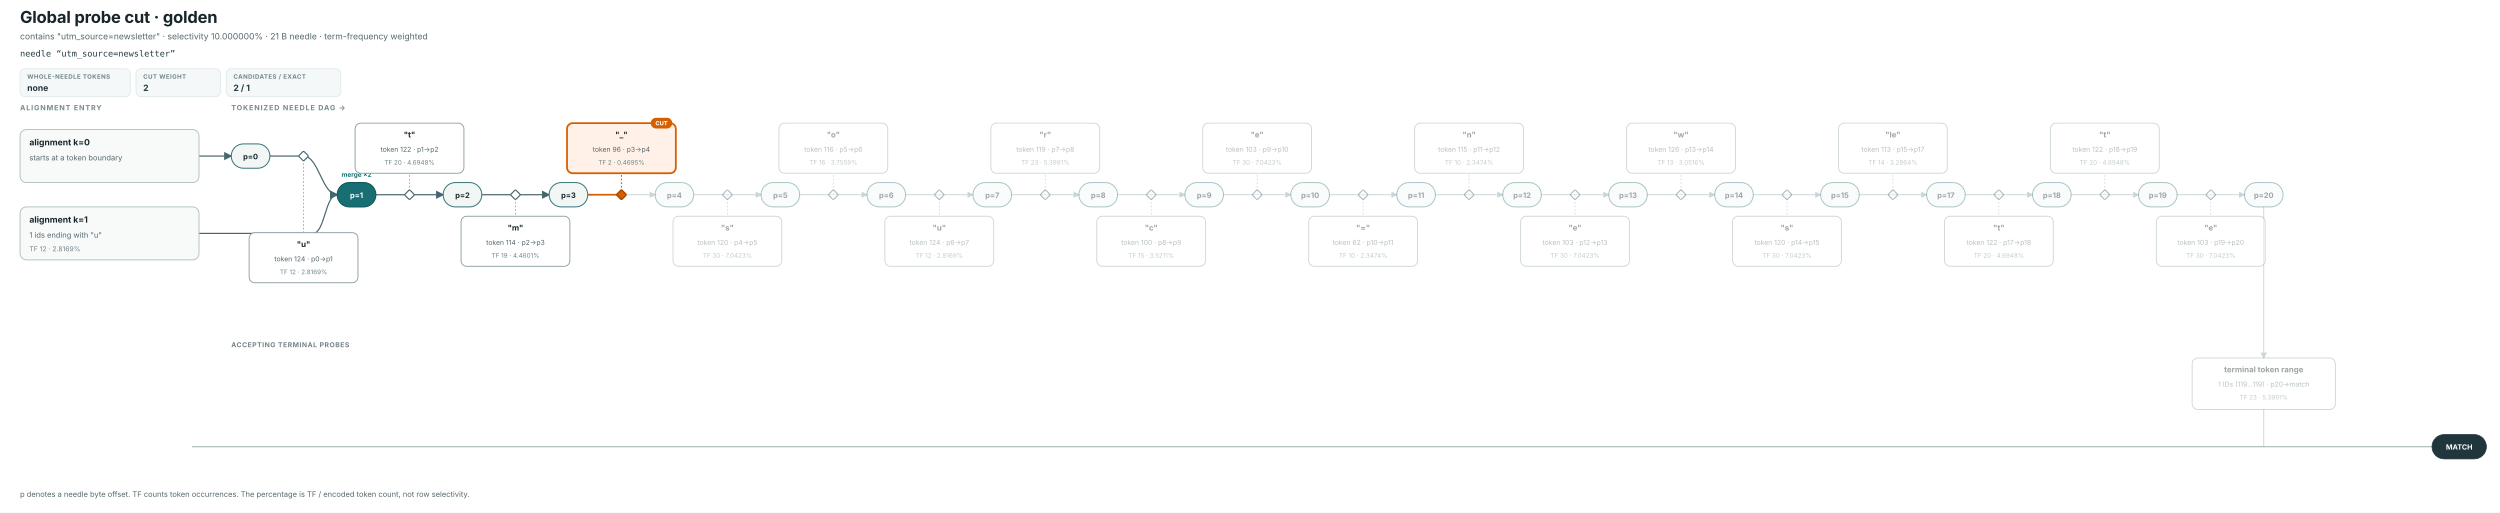
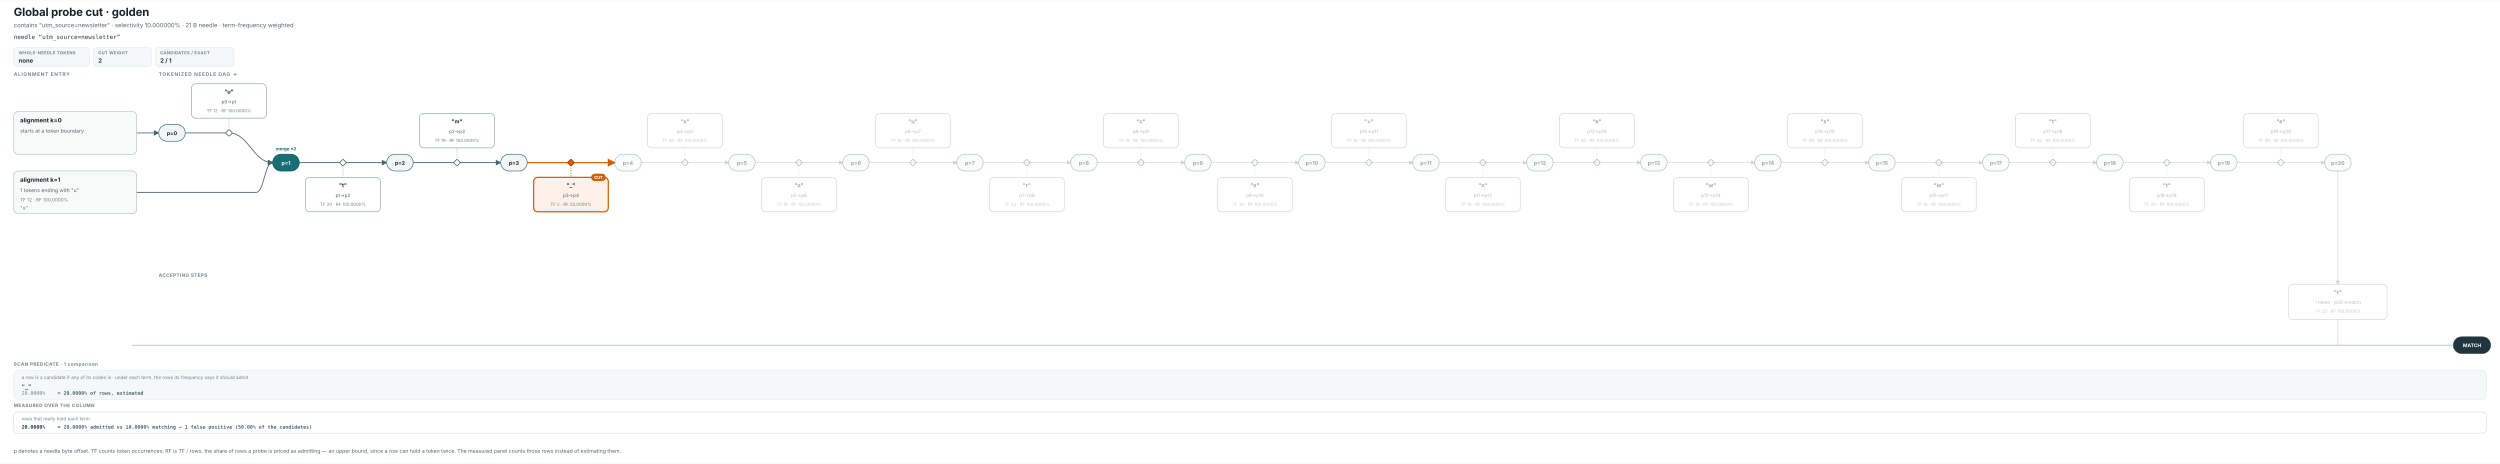
- <svg xmlns="http://www.w3.org/2000/svg" width="1746" height="358" viewBox="0 0 3492 716" role="img" aria-labelledby="figure-title figure-desc">
+ <svg xmlns="http://www.w3.org/2000/svg" width="2544" height="472" viewBox="0 0 5088 943" role="img" aria-labelledby="figure-title figure-desc">
  <defs>
    <marker id="arrow-active" markerWidth="7" markerHeight="7" refX="6" refY="3.5" orient="auto">
      <path d="M0,0 L0,7 L7,3.5 z" fill="#45666d" />
    </marker>
    <marker id="arrow-cut" markerWidth="7" markerHeight="7" refX="6" refY="3.5" orient="auto">
      <path d="M0,0 L0,7 L7,3.5 z" fill="#d55e00" />
    </marker>
    <marker id="arrow-muted" markerWidth="7" markerHeight="7" refX="6" refY="3.5" orient="auto">
      <path d="M0,0 L0,7 L7,3.5 z" fill="#cbd5d7" />
    </marker>
  </defs>
  <style>
  .background { fill:#ffffff; }
  text { font-family:Inter,-apple-system,BlinkMacSystemFont,"Segoe UI",sans-serif; fill:#17252a; }
  .heading { font-size:23px; font-weight:700; letter-spacing:-0.2px; }
  .meta { font-size:12px; fill:#52666d; }
  .needle { font-family:"SFMono-Regular",Consolas,monospace; font-size:12px; fill:#243b42; }
  .section-label { font-size:10px; font-weight:700; letter-spacing:1.2px; fill:#75888e; }
  .summary-chip rect { fill:#f5f8f8; stroke:#dce5e6; stroke-width:1; }
  .chip-label { font-size:8.5px; font-weight:700; letter-spacing:0.55px; fill:#718388; }
  .chip-value { font-size:12px; font-weight:650; fill:#20363c; }
  .alignment rect { fill:#f8faf9; stroke:#aabbbc; stroke-width:1.2; }
  .alignment.selected rect:first-child { fill:#fff1e8; stroke:#d55e00; stroke-width:2.5; }
  .alignment.pruned rect:first-child { fill:#f4f6f6; stroke:#8d989c; stroke-width:2.2; stroke-dasharray:5 3.5; }
  .alignment-title { font-size:12px; font-weight:700; text-anchor:start; }
  .alignment-detail { font-size:10.5px; fill:#52666d; text-anchor:start; }
  .alignment-freq { font-size:9.5px; fill:#718388; text-anchor:start; font-variant-numeric:tabular-nums; }
+   .alignment-tokens { font-family:"SFMono-Regular",Consolas,monospace; font-size:9px; fill:#52666d; text-anchor:start; }
  .edge { fill:none; stroke-linecap:round; stroke-linejoin:round; }
  .edge.active { stroke:#45666d; stroke-width:1.65; }
  .edge.cut { stroke:#d55e00; stroke-width:2.35; }
  .edge.muted { stroke:#cbd5d7; stroke-width:1.25; }
  .edge.active.arrow { marker-end:url(#arrow-active); }
  .edge.cut.arrow { marker-end:url(#arrow-cut); }
  .edge.muted.arrow { marker-end:url(#arrow-muted); }
  .callout-leader { fill:none; stroke-width:1; stroke-dasharray:2.5 2.5; }
  .callout-leader.active { stroke:#84999e; }
  .callout-leader.cut { stroke:#d55e00; stroke-width:1.5; }
  .callout-leader.muted { stroke:#cbd5d7; }
  .probe-anchor rect { fill:#ffffff; stroke:#45666d; stroke-width:1.6; }
  .probe-anchor.selected rect { fill:#d55e00; stroke:#a94700; stroke-width:2; }
  .probe-anchor.pruned rect { fill:#ffffff; stroke:#8d989c; stroke-width:2; stroke-dasharray:2 1.8; }
  .probe-anchor.downstream { opacity:0.42; }
  .state rect { fill:#f2f7f6; stroke:#36747a; stroke-width:1.4; }
  .state.merge rect { fill:#176f73; stroke:#0d595d; stroke-width:1.6; }
  .state.downstream { opacity:0.42; }
  .state-label { font-size:10.5px; font-weight:700; text-anchor:middle; }
  .state.merge .state-label { fill:#ffffff; }
  .merge-label { font-size:9px; font-weight:700; fill:#176f73; text-anchor:middle; }
  .probe rect:first-of-type { fill:#ffffff; stroke:#84999e; stroke-width:1.2; }
  .probe.selected rect:first-of-type { fill:#fff1e8; stroke:#d55e00; stroke-width:2.5; }
  .probe.pruned rect:first-of-type { fill:#f4f6f6; stroke:#8d989c; stroke-width:2.4; stroke-dasharray:5 3.5; }
  .probe.downstream { opacity:0.42; }
  .probe-title { font-size:11px; font-weight:700; text-anchor:middle; }
  .probe-detail { font-size:9.5px; fill:#52666d; text-anchor:middle; }
  .probe-freq { font-size:8.8px; fill:#718388; text-anchor:middle; font-variant-numeric:tabular-nums; }
-   .contained rect:first-of-type { fill:#f2f7f6; stroke:#176f73; stroke-width:2.2; }
+   .probe.contained rect:first-of-type { fill:#f2f7f6; stroke:#176f73; stroke-width:2.2; }
+   .probe.contained .probe-title { fill:#0b5c58; }
  .cut-badge-bg { fill:#d55e00 !important; stroke:none !important; }
  .cut-badge-bg.pruned { fill:#8d989c !important; }
  .cut-badge-bg.mandatory { fill:#176f73 !important; }
  .cut-badge { font-size:8px; font-weight:800; fill:#ffffff; text-anchor:middle; }
  .terminal-label { font-size:9.5px; font-weight:700; fill:#718388; letter-spacing:0.7px; }
  .accept rect { fill:#20363c; stroke:#20363c; }
  .accept text { font-size:10px; font-weight:750; fill:#ffffff; text-anchor:middle; }
  .accept-rail { stroke:#9eafb2; stroke-width:1.4; }
  .caption { font-size:10.5px; fill:#52666d; }
+   .predicate rect { fill:#f5f8f8; stroke:#dce5e6; stroke-width:1; }
+   .predicate-lead { font-size:9.5px; fill:#718388; }
+   .predicate-term { font-family:"SFMono-Regular",Consolas,monospace; font-size:11px; font-weight:650; fill:#20363c; }
+   .predicate-share { font-family:"SFMono-Regular",Consolas,monospace; font-size:10px; fill:#718388; font-variant-numeric:tabular-nums; }
+   .predicate-total { font-family:"SFMono-Regular",Consolas,monospace; font-size:10px; font-weight:650; fill:#45666d; font-variant-numeric:tabular-nums; }
+   .measured rect { fill:#ffffff; stroke:#c6d5d7; stroke-width:1; }
+   .measured-share { font-family:"SFMono-Regular",Consolas,monospace; font-size:10px; font-weight:650; fill:#20363c; font-variant-numeric:tabular-nums; }
</style>
  <rect class="background" width="100%" height="100%" />
  <text id="figure-title-visible" x="28" y="32" class="heading">Global probe cut · golden</text>
  <text x="28" y="55" class="meta">contains "utm_source=newsletter" · selectivity 10.000000% · 21 B needle · term-frequency weighted</text>
  <text x="28" y="79" class="needle">needle  “utm_source=newsletter”</text>
  <g class="summary-chip">
    <rect x="28.0" y="96.0" width="154.0" height="39" rx="7" />
    <text x="38.0" y="110.0" class="chip-label">WHOLE-NEEDLE TOKENS</text>
    <text x="38.0" y="127.0" class="chip-value">none</text>
  </g>
  <g class="summary-chip">
    <rect x="190.0" y="96.0" width="118.0" height="39" rx="7" />
    <text x="200.0" y="110.0" class="chip-label">CUT WEIGHT</text>
    <text x="200.0" y="127.0" class="chip-value">2</text>
  </g>
  <g class="summary-chip">
    <rect x="316.0" y="96.0" width="160.0" height="39" rx="7" />
    <text x="326.0" y="110.0" class="chip-label">CANDIDATES / EXACT</text>
    <text x="326.0" y="127.0" class="chip-value">2 / 1</text>
  </g>
  <text x="28.0" y="154.0" class="section-label">ALIGNMENT ENTRY</text>
  <text x="323.0" y="154.0" class="section-label">TOKENIZED NEEDLE DAG  →</text>
-   <path d="M 278.0 218.0 H 323.0" class="edge active arrow" />
-   <path d="M 278.0 326.0 H 437.0 C 454.0 326.0, 454.0 272.0, 471.0 272.0" class="edge active arrow" />
-   <path d="M 377.0 218.0 C 398.1 218.0, 402.9 218.0, 424.0 218.0" class="edge active" />
-   <path d="M 424.0 218.0 C 445.1 218.0, 449.9 272.0, 471.0 272.0" class="edge active arrow" />
-   <path d="M 424.0 218.0 V 325.0" class="callout-leader active" />
-   <path d="M 525.0 272.0 C 546.1 272.0, 550.9 272.0, 572.0 272.0" class="edge active" />
-   <path d="M 572.0 272.0 C 593.1 272.0, 597.9 272.0, 619.0 272.0" class="edge active arrow" />
-   <path d="M 572.0 272.0 V 242.0" class="callout-leader active" />
-   <path d="M 673.0 272.0 C 694.1 272.0, 698.9 272.0, 720.0 272.0" class="edge active" />
-   <path d="M 720.0 272.0 C 741.1 272.0, 745.9 272.0, 767.0 272.0" class="edge active arrow" />
-   <path d="M 720.0 272.0 V 302.0" class="callout-leader active" />
-   <path d="M 821.0 272.0 C 842.1 272.0, 846.9 272.0, 868.0 272.0" class="edge cut" />
-   <path d="M 868.0 272.0 C 889.1 272.0, 893.9 272.0, 915.0 272.0" class="edge muted arrow" />
-   <path d="M 868.0 272.0 V 242.0" class="callout-leader cut" />
-   <path d="M 969.0 272.0 C 990.1 272.0, 994.9 272.0, 1016.0 272.0" class="edge muted" />
-   <path d="M 1016.0 272.0 C 1037.2 272.0, 1041.8 272.0, 1063.0 272.0" class="edge muted arrow" />
-   <path d="M 1016.0 272.0 V 302.0" class="callout-leader muted" />
-   <path d="M 1117.0 272.0 C 1138.2 272.0, 1142.8 272.0, 1164.0 272.0" class="edge muted" />
-   <path d="M 1164.0 272.0 C 1185.2 272.0, 1189.8 272.0, 1211.0 272.0" class="edge muted arrow" />
-   <path d="M 1164.0 272.0 V 242.0" class="callout-leader muted" />
-   <path d="M 1265.0 272.0 C 1286.2 272.0, 1290.8 272.0, 1312.0 272.0" class="edge muted" />
-   <path d="M 1312.0 272.0 C 1333.2 272.0, 1337.8 272.0, 1359.0 272.0" class="edge muted arrow" />
-   <path d="M 1312.0 272.0 V 302.0" class="callout-leader muted" />
-   <path d="M 1413.0 272.0 C 1434.2 272.0, 1438.8 272.0, 1460.0 272.0" class="edge muted" />
-   <path d="M 1460.0 272.0 C 1481.2 272.0, 1485.8 272.0, 1507.0 272.0" class="edge muted arrow" />
-   <path d="M 1460.0 272.0 V 242.0" class="callout-leader muted" />
-   <path d="M 1561.0 272.0 C 1582.2 272.0, 1586.8 272.0, 1608.0 272.0" class="edge muted" />
-   <path d="M 1608.0 272.0 C 1629.2 272.0, 1633.8 272.0, 1655.0 272.0" class="edge muted arrow" />
-   <path d="M 1608.0 272.0 V 302.0" class="callout-leader muted" />
-   <path d="M 1709.0 272.0 C 1730.2 272.0, 1734.8 272.0, 1756.0 272.0" class="edge muted" />
-   <path d="M 1756.0 272.0 C 1777.2 272.0, 1781.8 272.0, 1803.0 272.0" class="edge muted arrow" />
-   <path d="M 1756.0 272.0 V 242.0" class="callout-leader muted" />
-   <path d="M 1857.0 272.0 C 1878.2 272.0, 1882.8 272.0, 1904.0 272.0" class="edge muted" />
-   <path d="M 1904.0 272.0 C 1925.2 272.0, 1929.8 272.0, 1951.0 272.0" class="edge muted arrow" />
-   <path d="M 1904.0 272.0 V 302.0" class="callout-leader muted" />
-   <path d="M 2005.0 272.0 C 2026.2 272.0, 2030.8 272.0, 2052.0 272.0" class="edge muted" />
-   <path d="M 2052.0 272.0 C 2073.2 272.0, 2077.8 272.0, 2099.0 272.0" class="edge muted arrow" />
-   <path d="M 2052.0 272.0 V 242.0" class="callout-leader muted" />
-   <path d="M 2153.0 272.0 C 2174.2 272.0, 2178.8 272.0, 2200.0 272.0" class="edge muted" />
-   <path d="M 2200.0 272.0 C 2221.2 272.0, 2225.8 272.0, 2247.0 272.0" class="edge muted arrow" />
-   <path d="M 2200.0 272.0 V 302.0" class="callout-leader muted" />
-   <path d="M 2301.0 272.0 C 2322.2 272.0, 2326.8 272.0, 2348.0 272.0" class="edge muted" />
-   <path d="M 2348.0 272.0 C 2369.2 272.0, 2373.8 272.0, 2395.0 272.0" class="edge muted arrow" />
-   <path d="M 2348.0 272.0 V 242.0" class="callout-leader muted" />
-   <path d="M 2449.0 272.0 C 2470.2 272.0, 2474.8 272.0, 2496.0 272.0" class="edge muted" />
-   <path d="M 2496.0 272.0 C 2517.2 272.0, 2521.8 272.0, 2543.0 272.0" class="edge muted arrow" />
-   <path d="M 2496.0 272.0 V 302.0" class="callout-leader muted" />
-   <path d="M 2597.0 272.0 C 2618.2 272.0, 2622.8 272.0, 2644.0 272.0" class="edge muted" />
-   <path d="M 2644.0 272.0 C 2665.2 272.0, 2669.8 272.0, 2691.0 272.0" class="edge muted arrow" />
-   <path d="M 2644.0 272.0 V 242.0" class="callout-leader muted" />
-   <path d="M 2745.0 272.0 C 2766.2 272.0, 2770.8 272.0, 2792.0 272.0" class="edge muted" />
-   <path d="M 2792.0 272.0 C 2813.2 272.0, 2817.8 272.0, 2839.0 272.0" class="edge muted arrow" />
-   <path d="M 2792.0 272.0 V 302.0" class="callout-leader muted" />
-   <path d="M 2893.0 272.0 C 2914.2 272.0, 2918.8 272.0, 2940.0 272.0" class="edge muted" />
-   <path d="M 2940.0 272.0 C 2961.2 272.0, 2965.8 272.0, 2987.0 272.0" class="edge muted arrow" />
-   <path d="M 2940.0 272.0 V 242.0" class="callout-leader muted" />
-   <path d="M 3041.0 272.0 C 3062.2 272.0, 3066.8 272.0, 3088.0 272.0" class="edge muted" />
-   <path d="M 3088.0 272.0 C 3109.2 272.0, 3113.8 272.0, 3135.0 272.0" class="edge muted arrow" />
-   <path d="M 3088.0 272.0 V 302.0" class="callout-leader muted" />
-   <path d="M 3162.0 289.0 C 3162.0 323.0, 3162.0 466.0, 3162.0 500.0" class="edge muted arrow" />
-   <path d="M 3162.0 572.0 V 624.0" class="edge muted" />
-   <line x1="268.0" y1="624.0" x2="3397.0" y2="624.0" class="accept-rail" />
+   <path d="M 278.0 270.0 H 323.0" class="edge active arrow" />
+   <path d="M 278.0 391.0 H 521.0 C 538.0 391.0, 538.0 330.5, 555.0 330.5" class="edge active arrow" />
+   <path d="M 377.0 270.0 C 417.1 270.0, 425.9 270.0, 466.0 270.0" class="edge active" />
+   <path d="M 466.0 270.0 C 506.1 270.0, 515.0 330.5, 555.0 330.5" class="edge active arrow" />
+   <path d="M 466.0 270.0 V 240.0" class="callout-leader active" />
+   <path d="M 609.0 330.5 C 649.0 330.5, 658.0 330.5, 698.0 330.5" class="edge active" />
+   <path d="M 698.0 330.5 C 738.0 330.5, 747.0 330.5, 787.0 330.5" class="edge active arrow" />
+   <path d="M 698.0 330.5 V 360.5" class="callout-leader active" />
+   <path d="M 841.0 330.5 C 881.0 330.5, 890.0 330.5, 930.0 330.5" class="edge active" />
+   <path d="M 930.0 330.5 C 970.0 330.5, 979.0 330.5, 1019.0 330.5" class="edge active arrow" />
+   <path d="M 930.0 330.5 V 300.5" class="callout-leader active" />
+   <path d="M 1073.0 330.5 C 1113.0 330.5, 1122.0 330.5, 1162.0 330.5" class="edge cut" />
+   <path d="M 1162.0 330.5 C 1202.0 330.5, 1211.0 330.5, 1251.0 330.5" class="edge cut arrow" />
+   <path d="M 1162.0 330.5 V 360.5" class="callout-leader cut" />
+   <path d="M 1305.0 330.5 C 1345.0 330.5, 1354.0 330.5, 1394.0 330.5" class="edge muted" />
+   <path d="M 1394.0 330.5 C 1434.0 330.5, 1443.0 330.5, 1483.0 330.5" class="edge muted arrow" />
+   <path d="M 1394.0 330.5 V 300.5" class="callout-leader muted" />
+   <path d="M 1537.0 330.5 C 1577.0 330.5, 1586.0 330.5, 1626.0 330.5" class="edge muted" />
+   <path d="M 1626.0 330.5 C 1666.0 330.5, 1675.0 330.5, 1715.0 330.5" class="edge muted arrow" />
+   <path d="M 1626.0 330.5 V 360.5" class="callout-leader muted" />
+   <path d="M 1769.0 330.5 C 1809.0 330.5, 1818.0 330.5, 1858.0 330.5" class="edge muted" />
+   <path d="M 1858.0 330.5 C 1898.0 330.5, 1907.0 330.5, 1947.0 330.5" class="edge muted arrow" />
+   <path d="M 1858.0 330.5 V 300.5" class="callout-leader muted" />
+   <path d="M 2001.0 330.5 C 2041.0 330.5, 2049.9 330.5, 2090.0 330.5" class="edge muted" />
+   <path d="M 2090.0 330.5 C 2130.1 330.5, 2138.9 330.5, 2179.0 330.5" class="edge muted arrow" />
+   <path d="M 2090.0 330.5 V 360.5" class="callout-leader muted" />
+   <path d="M 2233.0 330.5 C 2273.1 330.5, 2281.9 330.5, 2322.0 330.5" class="edge muted" />
+   <path d="M 2322.0 330.5 C 2362.1 330.5, 2370.9 330.5, 2411.0 330.5" class="edge muted arrow" />
+   <path d="M 2322.0 330.5 V 300.5" class="callout-leader muted" />
+   <path d="M 2465.0 330.5 C 2505.1 330.5, 2513.9 330.5, 2554.0 330.5" class="edge muted" />
+   <path d="M 2554.0 330.5 C 2594.1 330.5, 2602.9 330.5, 2643.0 330.5" class="edge muted arrow" />
+   <path d="M 2554.0 330.5 V 360.5" class="callout-leader muted" />
+   <path d="M 2697.0 330.5 C 2737.1 330.5, 2745.9 330.5, 2786.0 330.5" class="edge muted" />
+   <path d="M 2786.0 330.5 C 2826.1 330.5, 2834.9 330.5, 2875.0 330.5" class="edge muted arrow" />
+   <path d="M 2786.0 330.5 V 300.5" class="callout-leader muted" />
+   <path d="M 2929.0 330.5 C 2969.1 330.5, 2977.9 330.5, 3018.0 330.5" class="edge muted" />
+   <path d="M 3018.0 330.5 C 3058.1 330.5, 3066.9 330.5, 3107.0 330.5" class="edge muted arrow" />
+   <path d="M 3018.0 330.5 V 360.5" class="callout-leader muted" />
+   <path d="M 3161.0 330.5 C 3201.1 330.5, 3209.9 330.5, 3250.0 330.5" class="edge muted" />
+   <path d="M 3250.0 330.5 C 3290.1 330.5, 3298.9 330.5, 3339.0 330.5" class="edge muted arrow" />
+   <path d="M 3250.0 330.5 V 300.5" class="callout-leader muted" />
+   <path d="M 3393.0 330.5 C 3433.1 330.5, 3441.9 330.5, 3482.0 330.5" class="edge muted" />
+   <path d="M 3482.0 330.5 C 3522.1 330.5, 3530.9 330.5, 3571.0 330.5" class="edge muted arrow" />
+   <path d="M 3482.0 330.5 V 360.5" class="callout-leader muted" />
+   <path d="M 3625.0 330.5 C 3665.1 330.5, 3673.9 330.5, 3714.0 330.5" class="edge muted" />
+   <path d="M 3714.0 330.5 C 3754.1 330.5, 3762.9 330.5, 3803.0 330.5" class="edge muted arrow" />
+   <path d="M 3714.0 330.5 V 300.5" class="callout-leader muted" />
+   <path d="M 3857.0 330.5 C 3897.1 330.5, 3905.9 330.5, 3946.0 330.5" class="edge muted" />
+   <path d="M 3946.0 330.5 C 3986.1 330.5, 3994.9 330.5, 4035.0 330.5" class="edge muted arrow" />
+   <path d="M 3946.0 330.5 V 360.5" class="callout-leader muted" />
+   <path d="M 4089.0 330.5 C 4129.1 330.5, 4137.9 330.5, 4178.0 330.5" class="edge muted" />
+   <path d="M 4178.0 330.5 C 4218.1 330.5, 4226.9 330.5, 4267.0 330.5" class="edge muted arrow" />
+   <path d="M 4178.0 330.5 V 300.5" class="callout-leader muted" />
+   <path d="M 4321.0 330.5 C 4361.1 330.5, 4369.9 330.5, 4410.0 330.5" class="edge muted" />
+   <path d="M 4410.0 330.5 C 4450.1 330.5, 4458.9 330.5, 4499.0 330.5" class="edge muted arrow" />
+   <path d="M 4410.0 330.5 V 360.5" class="callout-leader muted" />
+   <path d="M 4553.0 330.5 C 4593.1 330.5, 4601.9 330.5, 4642.0 330.5" class="edge muted" />
+   <path d="M 4642.0 330.5 C 4682.1 330.5, 4690.9 330.5, 4731.0 330.5" class="edge muted arrow" />
+   <path d="M 4642.0 330.5 V 300.5" class="callout-leader muted" />
+   <path d="M 4758.0 347.5 C 4758.0 381.5, 4758.0 544.0, 4758.0 578.0" class="edge muted arrow" />
+   <path d="M 4758.0 650.0 V 702.0" class="edge muted" />
+   <line x1="268.0" y1="702.0" x2="4993.0" y2="702.0" class="accept-rail" />
  <g class="alignment">
-     <rect x="28.0" y="181.0" width="250.0" height="74.0" rx="9" />
-     <text x="41.0" y="203.0" class="alignment-title">alignment k=0</text>
-     <text x="41.0" y="224.0" class="alignment-detail">starts at a token boundary</text>
+     <rect x="28.0" y="226.5" width="250.0" height="87.0" rx="9" />
+     <text x="41.0" y="248.5" class="alignment-title">alignment k=0</text>
+     <text x="41.0" y="269.5" class="alignment-detail">starts at a token boundary</text>
  </g>
  <g class="alignment">
-     <rect x="28.0" y="289.0" width="250.0" height="74.0" rx="9" />
-     <text x="41.0" y="311.0" class="alignment-title">alignment k=1</text>
-     <text x="41.0" y="332.0" class="alignment-detail">1 ids ending with "u"</text>
-     <text x="41.0" y="351.0" class="alignment-freq">TF 12 · 2.8169%</text>
+     <rect x="28.0" y="347.5" width="250.0" height="87.0" rx="9" />
+     <text x="41.0" y="369.5" class="alignment-title">alignment k=1</text>
+     <text x="41.0" y="390.5" class="alignment-detail">1 tokens ending with "u"</text>
+     <text x="41.0" y="409.5" class="alignment-freq">TF 12 · RF 100.0000%</text>
+     <text x="41.0" y="425.5" class="alignment-tokens">"u"</text>
  </g>
  <g class="state">
-     <rect x="323.0" y="201.0" width="54.0" height="34.0" rx="17" />
-     <text x="350.0" y="222.5" class="state-label">p=0</text>
+     <rect x="323.0" y="253.0" width="54.0" height="34.0" rx="17" />
+     <text x="350.0" y="274.5" class="state-label">p=0</text>
  </g>
  <g class="state merge">
-     <rect x="471.0" y="255.0" width="54.0" height="34.0" rx="17" />
-     <text x="498.0" y="276.5" class="state-label">p=1</text>
-     <text x="498.0" y="247.0" class="merge-label">merge ×2</text>
+     <rect x="555.0" y="313.5" width="54.0" height="34.0" rx="17" />
+     <text x="582.0" y="335.0" class="state-label">p=1</text>
+     <text x="582.0" y="305.5" class="merge-label">merge ×2</text>
  </g>
  <g class="state">
-     <rect x="619.0" y="255.0" width="54.0" height="34.0" rx="17" />
-     <text x="646.0" y="276.5" class="state-label">p=2</text>
+     <rect x="787.0" y="313.5" width="54.0" height="34.0" rx="17" />
+     <text x="814.0" y="335.0" class="state-label">p=2</text>
  </g>
  <g class="state">
-     <rect x="767.0" y="255.0" width="54.0" height="34.0" rx="17" />
-     <text x="794.0" y="276.5" class="state-label">p=3</text>
-   </g>
-   <g class="state downstream">
-     <rect x="915.0" y="255.0" width="54.0" height="34.0" rx="17" />
-     <text x="942.0" y="276.5" class="state-label">p=4</text>
-   </g>
-   <g class="state downstream">
-     <rect x="1063.0" y="255.0" width="54.0" height="34.0" rx="17" />
-     <text x="1090.0" y="276.5" class="state-label">p=5</text>
-   </g>
-   <g class="state downstream">
-     <rect x="1211.0" y="255.0" width="54.0" height="34.0" rx="17" />
-     <text x="1238.0" y="276.5" class="state-label">p=6</text>
-   </g>
-   <g class="state downstream">
-     <rect x="1359.0" y="255.0" width="54.0" height="34.0" rx="17" />
-     <text x="1386.0" y="276.5" class="state-label">p=7</text>
-   </g>
-   <g class="state downstream">
-     <rect x="1507.0" y="255.0" width="54.0" height="34.0" rx="17" />
-     <text x="1534.0" y="276.5" class="state-label">p=8</text>
-   </g>
-   <g class="state downstream">
-     <rect x="1655.0" y="255.0" width="54.0" height="34.0" rx="17" />
-     <text x="1682.0" y="276.5" class="state-label">p=9</text>
-   </g>
-   <g class="state downstream">
-     <rect x="1803.0" y="255.0" width="54.0" height="34.0" rx="17" />
-     <text x="1830.0" y="276.5" class="state-label">p=10</text>
-   </g>
-   <g class="state downstream">
-     <rect x="1951.0" y="255.0" width="54.0" height="34.0" rx="17" />
-     <text x="1978.0" y="276.5" class="state-label">p=11</text>
-   </g>
-   <g class="state downstream">
-     <rect x="2099.0" y="255.0" width="54.0" height="34.0" rx="17" />
-     <text x="2126.0" y="276.5" class="state-label">p=12</text>
-   </g>
-   <g class="state downstream">
-     <rect x="2247.0" y="255.0" width="54.0" height="34.0" rx="17" />
-     <text x="2274.0" y="276.5" class="state-label">p=13</text>
-   </g>
-   <g class="state downstream">
-     <rect x="2395.0" y="255.0" width="54.0" height="34.0" rx="17" />
-     <text x="2422.0" y="276.5" class="state-label">p=14</text>
-   </g>
-   <g class="state downstream">
-     <rect x="2543.0" y="255.0" width="54.0" height="34.0" rx="17" />
-     <text x="2570.0" y="276.5" class="state-label">p=15</text>
-   </g>
-   <g class="state downstream">
-     <rect x="2691.0" y="255.0" width="54.0" height="34.0" rx="17" />
-     <text x="2718.0" y="276.5" class="state-label">p=17</text>
-   </g>
-   <g class="state downstream">
-     <rect x="2839.0" y="255.0" width="54.0" height="34.0" rx="17" />
-     <text x="2866.0" y="276.5" class="state-label">p=18</text>
-   </g>
-   <g class="state downstream">
-     <rect x="2987.0" y="255.0" width="54.0" height="34.0" rx="17" />
-     <text x="3014.0" y="276.5" class="state-label">p=19</text>
-   </g>
-   <g class="state downstream">
-     <rect x="3135.0" y="255.0" width="54.0" height="34.0" rx="17" />
-     <text x="3162.0" y="276.5" class="state-label">p=20</text>
+     <rect x="1019.0" y="313.5" width="54.0" height="34.0" rx="17" />
+     <text x="1046.0" y="335.0" class="state-label">p=3</text>
+   </g>
+   <g class="state downstream">
+     <rect x="1251.0" y="313.5" width="54.0" height="34.0" rx="17" />
+     <text x="1278.0" y="335.0" class="state-label">p=4</text>
+   </g>
+   <g class="state downstream">
+     <rect x="1483.0" y="313.5" width="54.0" height="34.0" rx="17" />
+     <text x="1510.0" y="335.0" class="state-label">p=5</text>
+   </g>
+   <g class="state downstream">
+     <rect x="1715.0" y="313.5" width="54.0" height="34.0" rx="17" />
+     <text x="1742.0" y="335.0" class="state-label">p=6</text>
+   </g>
+   <g class="state downstream">
+     <rect x="1947.0" y="313.5" width="54.0" height="34.0" rx="17" />
+     <text x="1974.0" y="335.0" class="state-label">p=7</text>
+   </g>
+   <g class="state downstream">
+     <rect x="2179.0" y="313.5" width="54.0" height="34.0" rx="17" />
+     <text x="2206.0" y="335.0" class="state-label">p=8</text>
+   </g>
+   <g class="state downstream">
+     <rect x="2411.0" y="313.5" width="54.0" height="34.0" rx="17" />
+     <text x="2438.0" y="335.0" class="state-label">p=9</text>
+   </g>
+   <g class="state downstream">
+     <rect x="2643.0" y="313.5" width="54.0" height="34.0" rx="17" />
+     <text x="2670.0" y="335.0" class="state-label">p=10</text>
+   </g>
+   <g class="state downstream">
+     <rect x="2875.0" y="313.5" width="54.0" height="34.0" rx="17" />
+     <text x="2902.0" y="335.0" class="state-label">p=11</text>
+   </g>
+   <g class="state downstream">
+     <rect x="3107.0" y="313.5" width="54.0" height="34.0" rx="17" />
+     <text x="3134.0" y="335.0" class="state-label">p=12</text>
+   </g>
+   <g class="state downstream">
+     <rect x="3339.0" y="313.5" width="54.0" height="34.0" rx="17" />
+     <text x="3366.0" y="335.0" class="state-label">p=13</text>
+   </g>
+   <g class="state downstream">
+     <rect x="3571.0" y="313.5" width="54.0" height="34.0" rx="17" />
+     <text x="3598.0" y="335.0" class="state-label">p=14</text>
+   </g>
+   <g class="state downstream">
+     <rect x="3803.0" y="313.5" width="54.0" height="34.0" rx="17" />
+     <text x="3830.0" y="335.0" class="state-label">p=15</text>
+   </g>
+   <g class="state downstream">
+     <rect x="4035.0" y="313.5" width="54.0" height="34.0" rx="17" />
+     <text x="4062.0" y="335.0" class="state-label">p=17</text>
+   </g>
+   <g class="state downstream">
+     <rect x="4267.0" y="313.5" width="54.0" height="34.0" rx="17" />
+     <text x="4294.0" y="335.0" class="state-label">p=18</text>
+   </g>
+   <g class="state downstream">
+     <rect x="4499.0" y="313.5" width="54.0" height="34.0" rx="17" />
+     <text x="4526.0" y="335.0" class="state-label">p=19</text>
+   </g>
+   <g class="state downstream">
+     <rect x="4731.0" y="313.5" width="54.0" height="34.0" rx="17" />
+     <text x="4758.0" y="335.0" class="state-label">p=20</text>
  </g>
  <g class="probe-anchor">
-     <rect x="419.0" y="213.0" width="10" height="10" rx="1.5" transform="rotate(45 424.0 218.0)" />
+     <rect x="461.0" y="265.0" width="10" height="10" rx="1.5" transform="rotate(45 466.0 270.0)" />
  </g>
  <g class="probe">
-     <rect x="348.0" y="325.0" width="152.0" height="70.0" rx="8" />
-     <text x="424.0" y="345.0" class="probe-title">"u"</text>
-     <text x="424.0" y="365.0" class="probe-detail">token 124 · p0→p1</text>
-     <text x="424.0" y="383.0" class="probe-freq">TF 12 · 2.8169%</text>
+     <rect x="390.0" y="170.0" width="152.0" height="70.0" rx="8" />
+     <text x="466.0" y="190.0" class="probe-title">"u"</text>
+     <text x="466.0" y="210.0" class="probe-detail">p0→p1</text>
+     <text x="466.0" y="228.0" class="probe-freq">TF 12 · RF 100.0000%</text>
  </g>
  <g class="probe-anchor">
-     <rect x="567.0" y="267.0" width="10" height="10" rx="1.5" transform="rotate(45 572.0 272.0)" />
+     <rect x="693.0" y="325.5" width="10" height="10" rx="1.5" transform="rotate(45 698.0 330.5)" />
  </g>
  <g class="probe">
-     <rect x="496.0" y="172.0" width="152.0" height="70.0" rx="8" />
-     <text x="572.0" y="192.0" class="probe-title">"t"</text>
-     <text x="572.0" y="212.0" class="probe-detail">token 122 · p1→p2</text>
-     <text x="572.0" y="230.0" class="probe-freq">TF 20 · 4.6948%</text>
+     <rect x="622.0" y="360.5" width="152.0" height="70.0" rx="8" />
+     <text x="698.0" y="380.5" class="probe-title">"t"</text>
+     <text x="698.0" y="400.5" class="probe-detail">p1→p2</text>
+     <text x="698.0" y="418.5" class="probe-freq">TF 20 · RF 100.0000%</text>
  </g>
  <g class="probe-anchor">
-     <rect x="715.0" y="267.0" width="10" height="10" rx="1.5" transform="rotate(45 720.0 272.0)" />
+     <rect x="925.0" y="325.5" width="10" height="10" rx="1.5" transform="rotate(45 930.0 330.5)" />
  </g>
  <g class="probe">
-     <rect x="644.0" y="302.0" width="152.0" height="70.0" rx="8" />
-     <text x="720.0" y="322.0" class="probe-title">"m"</text>
-     <text x="720.0" y="342.0" class="probe-detail">token 114 · p2→p3</text>
-     <text x="720.0" y="360.0" class="probe-freq">TF 19 · 4.4601%</text>
+     <rect x="854.0" y="230.5" width="152.0" height="70.0" rx="8" />
+     <text x="930.0" y="250.5" class="probe-title">"m"</text>
+     <text x="930.0" y="270.5" class="probe-detail">p2→p3</text>
+     <text x="930.0" y="288.5" class="probe-freq">TF 19 · RF 100.0000%</text>
  </g>
  <g class="probe-anchor selected">
-     <rect x="863.0" y="267.0" width="10" height="10" rx="1.5" transform="rotate(45 868.0 272.0)" />
+     <rect x="1157.0" y="325.5" width="10" height="10" rx="1.5" transform="rotate(45 1162.0 330.5)" />
  </g>
  <g class="probe selected">
-     <rect x="792.0" y="172.0" width="152.0" height="70.0" rx="8" />
-     <text x="868.0" y="192.0" class="probe-title">"_"</text>
-     <text x="868.0" y="212.0" class="probe-detail">token 96 · p3→p4</text>
-     <text x="868.0" y="230.0" class="probe-freq">TF 2 · 0.4695%</text>
-     <rect x="909.0" y="164.5" width="30.0" height="15" rx="7.5" class="cut-badge-bg" />
-     <text x="924.0" y="175.0" class="cut-badge">CUT</text>
-   </g>
-   <g class="probe-anchor downstream">
-     <rect x="1011.0" y="267.0" width="10" height="10" rx="1.5" transform="rotate(45 1016.0 272.0)" />
-   </g>
-   <g class="probe downstream">
-     <rect x="940.0" y="302.0" width="152.0" height="70.0" rx="8" />
-     <text x="1016.0" y="322.0" class="probe-title">"s"</text>
-     <text x="1016.0" y="342.0" class="probe-detail">token 120 · p4→p5</text>
-     <text x="1016.0" y="360.0" class="probe-freq">TF 30 · 7.0423%</text>
-   </g>
-   <g class="probe-anchor downstream">
-     <rect x="1159.0" y="267.0" width="10" height="10" rx="1.5" transform="rotate(45 1164.0 272.0)" />
-   </g>
-   <g class="probe downstream">
-     <rect x="1088.0" y="172.0" width="152.0" height="70.0" rx="8" />
-     <text x="1164.0" y="192.0" class="probe-title">"o"</text>
-     <text x="1164.0" y="212.0" class="probe-detail">token 116 · p5→p6</text>
-     <text x="1164.0" y="230.0" class="probe-freq">TF 16 · 3.7559%</text>
-   </g>
-   <g class="probe-anchor downstream">
-     <rect x="1307.0" y="267.0" width="10" height="10" rx="1.5" transform="rotate(45 1312.0 272.0)" />
-   </g>
-   <g class="probe downstream">
-     <rect x="1236.0" y="302.0" width="152.0" height="70.0" rx="8" />
-     <text x="1312.0" y="322.0" class="probe-title">"u"</text>
-     <text x="1312.0" y="342.0" class="probe-detail">token 124 · p6→p7</text>
-     <text x="1312.0" y="360.0" class="probe-freq">TF 12 · 2.8169%</text>
-   </g>
-   <g class="probe-anchor downstream">
-     <rect x="1455.0" y="267.0" width="10" height="10" rx="1.5" transform="rotate(45 1460.0 272.0)" />
-   </g>
-   <g class="probe downstream">
-     <rect x="1384.0" y="172.0" width="152.0" height="70.0" rx="8" />
-     <text x="1460.0" y="192.0" class="probe-title">"r"</text>
-     <text x="1460.0" y="212.0" class="probe-detail">token 119 · p7→p8</text>
-     <text x="1460.0" y="230.0" class="probe-freq">TF 23 · 5.3991%</text>
-   </g>
-   <g class="probe-anchor downstream">
-     <rect x="1603.0" y="267.0" width="10" height="10" rx="1.5" transform="rotate(45 1608.0 272.0)" />
-   </g>
-   <g class="probe downstream">
-     <rect x="1532.0" y="302.0" width="152.0" height="70.0" rx="8" />
-     <text x="1608.0" y="322.0" class="probe-title">"c"</text>
-     <text x="1608.0" y="342.0" class="probe-detail">token 100 · p8→p9</text>
-     <text x="1608.0" y="360.0" class="probe-freq">TF 15 · 3.5211%</text>
-   </g>
-   <g class="probe-anchor downstream">
-     <rect x="1751.0" y="267.0" width="10" height="10" rx="1.5" transform="rotate(45 1756.0 272.0)" />
-   </g>
-   <g class="probe downstream">
-     <rect x="1680.0" y="172.0" width="152.0" height="70.0" rx="8" />
-     <text x="1756.0" y="192.0" class="probe-title">"e"</text>
-     <text x="1756.0" y="212.0" class="probe-detail">token 103 · p9→p10</text>
-     <text x="1756.0" y="230.0" class="probe-freq">TF 30 · 7.0423%</text>
-   </g>
-   <g class="probe-anchor downstream">
-     <rect x="1899.0" y="267.0" width="10" height="10" rx="1.5" transform="rotate(45 1904.0 272.0)" />
-   </g>
-   <g class="probe downstream">
-     <rect x="1828.0" y="302.0" width="152.0" height="70.0" rx="8" />
-     <text x="1904.0" y="322.0" class="probe-title">"="</text>
-     <text x="1904.0" y="342.0" class="probe-detail">token 62 · p10→p11</text>
-     <text x="1904.0" y="360.0" class="probe-freq">TF 10 · 2.3474%</text>
-   </g>
-   <g class="probe-anchor downstream">
-     <rect x="2047.0" y="267.0" width="10" height="10" rx="1.5" transform="rotate(45 2052.0 272.0)" />
-   </g>
-   <g class="probe downstream">
-     <rect x="1976.0" y="172.0" width="152.0" height="70.0" rx="8" />
-     <text x="2052.0" y="192.0" class="probe-title">"n"</text>
-     <text x="2052.0" y="212.0" class="probe-detail">token 115 · p11→p12</text>
-     <text x="2052.0" y="230.0" class="probe-freq">TF 10 · 2.3474%</text>
-   </g>
-   <g class="probe-anchor downstream">
-     <rect x="2195.0" y="267.0" width="10" height="10" rx="1.5" transform="rotate(45 2200.0 272.0)" />
-   </g>
-   <g class="probe downstream">
-     <rect x="2124.0" y="302.0" width="152.0" height="70.0" rx="8" />
-     <text x="2200.0" y="322.0" class="probe-title">"e"</text>
-     <text x="2200.0" y="342.0" class="probe-detail">token 103 · p12→p13</text>
-     <text x="2200.0" y="360.0" class="probe-freq">TF 30 · 7.0423%</text>
-   </g>
-   <g class="probe-anchor downstream">
-     <rect x="2343.0" y="267.0" width="10" height="10" rx="1.5" transform="rotate(45 2348.0 272.0)" />
-   </g>
-   <g class="probe downstream">
-     <rect x="2272.0" y="172.0" width="152.0" height="70.0" rx="8" />
-     <text x="2348.0" y="192.0" class="probe-title">"w"</text>
-     <text x="2348.0" y="212.0" class="probe-detail">token 126 · p13→p14</text>
-     <text x="2348.0" y="230.0" class="probe-freq">TF 13 · 3.0516%</text>
-   </g>
-   <g class="probe-anchor downstream">
-     <rect x="2491.0" y="267.0" width="10" height="10" rx="1.5" transform="rotate(45 2496.0 272.0)" />
-   </g>
-   <g class="probe downstream">
-     <rect x="2420.0" y="302.0" width="152.0" height="70.0" rx="8" />
-     <text x="2496.0" y="322.0" class="probe-title">"s"</text>
-     <text x="2496.0" y="342.0" class="probe-detail">token 120 · p14→p15</text>
-     <text x="2496.0" y="360.0" class="probe-freq">TF 30 · 7.0423%</text>
-   </g>
-   <g class="probe-anchor downstream">
-     <rect x="2639.0" y="267.0" width="10" height="10" rx="1.5" transform="rotate(45 2644.0 272.0)" />
-   </g>
-   <g class="probe downstream">
-     <rect x="2568.0" y="172.0" width="152.0" height="70.0" rx="8" />
-     <text x="2644.0" y="192.0" class="probe-title">"le"</text>
-     <text x="2644.0" y="212.0" class="probe-detail">token 113 · p15→p17</text>
-     <text x="2644.0" y="230.0" class="probe-freq">TF 14 · 3.2864%</text>
-   </g>
-   <g class="probe-anchor downstream">
-     <rect x="2787.0" y="267.0" width="10" height="10" rx="1.5" transform="rotate(45 2792.0 272.0)" />
-   </g>
-   <g class="probe downstream">
-     <rect x="2716.0" y="302.0" width="152.0" height="70.0" rx="8" />
-     <text x="2792.0" y="322.0" class="probe-title">"t"</text>
-     <text x="2792.0" y="342.0" class="probe-detail">token 122 · p17→p18</text>
-     <text x="2792.0" y="360.0" class="probe-freq">TF 20 · 4.6948%</text>
-   </g>
-   <g class="probe-anchor downstream">
-     <rect x="2935.0" y="267.0" width="10" height="10" rx="1.5" transform="rotate(45 2940.0 272.0)" />
-   </g>
-   <g class="probe downstream">
-     <rect x="2864.0" y="172.0" width="152.0" height="70.0" rx="8" />
-     <text x="2940.0" y="192.0" class="probe-title">"t"</text>
-     <text x="2940.0" y="212.0" class="probe-detail">token 122 · p18→p19</text>
-     <text x="2940.0" y="230.0" class="probe-freq">TF 20 · 4.6948%</text>
-   </g>
-   <g class="probe-anchor downstream">
-     <rect x="3083.0" y="267.0" width="10" height="10" rx="1.5" transform="rotate(45 3088.0 272.0)" />
-   </g>
-   <g class="probe downstream">
-     <rect x="3012.0" y="302.0" width="152.0" height="70.0" rx="8" />
-     <text x="3088.0" y="322.0" class="probe-title">"e"</text>
-     <text x="3088.0" y="342.0" class="probe-detail">token 103 · p19→p20</text>
-     <text x="3088.0" y="360.0" class="probe-freq">TF 30 · 7.0423%</text>
-   </g>
-   <text x="323.0" y="485.0" class="terminal-label">ACCEPTING TERMINAL PROBES</text>
-   <g class="probe downstream">
-     <rect x="3062.0" y="500.0" width="200.0" height="72.0" rx="8" />
-     <text x="3162.0" y="520.0" class="probe-title">terminal token range</text>
-     <text x="3162.0" y="540.0" class="probe-detail">1 IDs (119…119) · p20→match</text>
-     <text x="3162.0" y="558.0" class="probe-freq">TF 23 · 5.3991%</text>
+     <rect x="1086.0" y="360.5" width="152.0" height="70.0" rx="8" />
+     <text x="1162.0" y="380.5" class="probe-title">"_"</text>
+     <text x="1162.0" y="400.5" class="probe-detail">p3→p4</text>
+     <text x="1162.0" y="418.5" class="probe-freq">TF 2 · RF 20.0000%</text>
+     <rect x="1203.0" y="353.0" width="30.0" height="15" rx="7.5" class="cut-badge-bg" />
+     <text x="1218.0" y="363.5" class="cut-badge">CUT</text>
+   </g>
+   <g class="probe-anchor downstream">
+     <rect x="1389.0" y="325.5" width="10" height="10" rx="1.5" transform="rotate(45 1394.0 330.5)" />
+   </g>
+   <g class="probe downstream">
+     <rect x="1318.0" y="230.5" width="152.0" height="70.0" rx="8" />
+     <text x="1394.0" y="250.5" class="probe-title">"s"</text>
+     <text x="1394.0" y="270.5" class="probe-detail">p4→p5</text>
+     <text x="1394.0" y="288.5" class="probe-freq">TF 30 · RF 100.0000%</text>
+   </g>
+   <g class="probe-anchor downstream">
+     <rect x="1621.0" y="325.5" width="10" height="10" rx="1.5" transform="rotate(45 1626.0 330.5)" />
+   </g>
+   <g class="probe downstream">
+     <rect x="1550.0" y="360.5" width="152.0" height="70.0" rx="8" />
+     <text x="1626.0" y="380.5" class="probe-title">"o"</text>
+     <text x="1626.0" y="400.5" class="probe-detail">p5→p6</text>
+     <text x="1626.0" y="418.5" class="probe-freq">TF 16 · RF 100.0000%</text>
+   </g>
+   <g class="probe-anchor downstream">
+     <rect x="1853.0" y="325.5" width="10" height="10" rx="1.5" transform="rotate(45 1858.0 330.5)" />
+   </g>
+   <g class="probe downstream">
+     <rect x="1782.0" y="230.5" width="152.0" height="70.0" rx="8" />
+     <text x="1858.0" y="250.5" class="probe-title">"u"</text>
+     <text x="1858.0" y="270.5" class="probe-detail">p6→p7</text>
+     <text x="1858.0" y="288.5" class="probe-freq">TF 12 · RF 100.0000%</text>
+   </g>
+   <g class="probe-anchor downstream">
+     <rect x="2085.0" y="325.5" width="10" height="10" rx="1.5" transform="rotate(45 2090.0 330.5)" />
+   </g>
+   <g class="probe downstream">
+     <rect x="2014.0" y="360.5" width="152.0" height="70.0" rx="8" />
+     <text x="2090.0" y="380.5" class="probe-title">"r"</text>
+     <text x="2090.0" y="400.5" class="probe-detail">p7→p8</text>
+     <text x="2090.0" y="418.5" class="probe-freq">TF 23 · RF 100.0000%</text>
+   </g>
+   <g class="probe-anchor downstream">
+     <rect x="2317.0" y="325.5" width="10" height="10" rx="1.5" transform="rotate(45 2322.0 330.5)" />
+   </g>
+   <g class="probe downstream">
+     <rect x="2246.0" y="230.5" width="152.0" height="70.0" rx="8" />
+     <text x="2322.0" y="250.5" class="probe-title">"c"</text>
+     <text x="2322.0" y="270.5" class="probe-detail">p8→p9</text>
+     <text x="2322.0" y="288.5" class="probe-freq">TF 15 · RF 100.0000%</text>
+   </g>
+   <g class="probe-anchor downstream">
+     <rect x="2549.0" y="325.5" width="10" height="10" rx="1.5" transform="rotate(45 2554.0 330.5)" />
+   </g>
+   <g class="probe downstream">
+     <rect x="2478.0" y="360.5" width="152.0" height="70.0" rx="8" />
+     <text x="2554.0" y="380.5" class="probe-title">"e"</text>
+     <text x="2554.0" y="400.5" class="probe-detail">p9→p10</text>
+     <text x="2554.0" y="418.5" class="probe-freq">TF 30 · RF 100.0000%</text>
+   </g>
+   <g class="probe-anchor downstream">
+     <rect x="2781.0" y="325.5" width="10" height="10" rx="1.5" transform="rotate(45 2786.0 330.5)" />
+   </g>
+   <g class="probe downstream">
+     <rect x="2710.0" y="230.5" width="152.0" height="70.0" rx="8" />
+     <text x="2786.0" y="250.5" class="probe-title">"="</text>
+     <text x="2786.0" y="270.5" class="probe-detail">p10→p11</text>
+     <text x="2786.0" y="288.5" class="probe-freq">TF 10 · RF 100.0000%</text>
+   </g>
+   <g class="probe-anchor downstream">
+     <rect x="3013.0" y="325.5" width="10" height="10" rx="1.5" transform="rotate(45 3018.0 330.5)" />
+   </g>
+   <g class="probe downstream">
+     <rect x="2942.0" y="360.5" width="152.0" height="70.0" rx="8" />
+     <text x="3018.0" y="380.5" class="probe-title">"n"</text>
+     <text x="3018.0" y="400.5" class="probe-detail">p11→p12</text>
+     <text x="3018.0" y="418.5" class="probe-freq">TF 10 · RF 100.0000%</text>
+   </g>
+   <g class="probe-anchor downstream">
+     <rect x="3245.0" y="325.5" width="10" height="10" rx="1.5" transform="rotate(45 3250.0 330.5)" />
+   </g>
+   <g class="probe downstream">
+     <rect x="3174.0" y="230.5" width="152.0" height="70.0" rx="8" />
+     <text x="3250.0" y="250.5" class="probe-title">"e"</text>
+     <text x="3250.0" y="270.5" class="probe-detail">p12→p13</text>
+     <text x="3250.0" y="288.5" class="probe-freq">TF 30 · RF 100.0000%</text>
+   </g>
+   <g class="probe-anchor downstream">
+     <rect x="3477.0" y="325.5" width="10" height="10" rx="1.5" transform="rotate(45 3482.0 330.5)" />
+   </g>
+   <g class="probe downstream">
+     <rect x="3406.0" y="360.5" width="152.0" height="70.0" rx="8" />
+     <text x="3482.0" y="380.5" class="probe-title">"w"</text>
+     <text x="3482.0" y="400.5" class="probe-detail">p13→p14</text>
+     <text x="3482.0" y="418.5" class="probe-freq">TF 13 · RF 100.0000%</text>
+   </g>
+   <g class="probe-anchor downstream">
+     <rect x="3709.0" y="325.5" width="10" height="10" rx="1.5" transform="rotate(45 3714.0 330.5)" />
+   </g>
+   <g class="probe downstream">
+     <rect x="3638.0" y="230.5" width="152.0" height="70.0" rx="8" />
+     <text x="3714.0" y="250.5" class="probe-title">"s"</text>
+     <text x="3714.0" y="270.5" class="probe-detail">p14→p15</text>
+     <text x="3714.0" y="288.5" class="probe-freq">TF 30 · RF 100.0000%</text>
+   </g>
+   <g class="probe-anchor downstream">
+     <rect x="3941.0" y="325.5" width="10" height="10" rx="1.5" transform="rotate(45 3946.0 330.5)" />
+   </g>
+   <g class="probe downstream">
+     <rect x="3870.0" y="360.5" width="152.0" height="70.0" rx="8" />
+     <text x="3946.0" y="380.5" class="probe-title">"le"</text>
+     <text x="3946.0" y="400.5" class="probe-detail">p15→p17</text>
+     <text x="3946.0" y="418.5" class="probe-freq">TF 14 · RF 100.0000%</text>
+   </g>
+   <g class="probe-anchor downstream">
+     <rect x="4173.0" y="325.5" width="10" height="10" rx="1.5" transform="rotate(45 4178.0 330.5)" />
+   </g>
+   <g class="probe downstream">
+     <rect x="4102.0" y="230.5" width="152.0" height="70.0" rx="8" />
+     <text x="4178.0" y="250.5" class="probe-title">"t"</text>
+     <text x="4178.0" y="270.5" class="probe-detail">p17→p18</text>
+     <text x="4178.0" y="288.5" class="probe-freq">TF 20 · RF 100.0000%</text>
+   </g>
+   <g class="probe-anchor downstream">
+     <rect x="4405.0" y="325.5" width="10" height="10" rx="1.5" transform="rotate(45 4410.0 330.5)" />
+   </g>
+   <g class="probe downstream">
+     <rect x="4334.0" y="360.5" width="152.0" height="70.0" rx="8" />
+     <text x="4410.0" y="380.5" class="probe-title">"t"</text>
+     <text x="4410.0" y="400.5" class="probe-detail">p18→p19</text>
+     <text x="4410.0" y="418.5" class="probe-freq">TF 20 · RF 100.0000%</text>
+   </g>
+   <g class="probe-anchor downstream">
+     <rect x="4637.0" y="325.5" width="10" height="10" rx="1.5" transform="rotate(45 4642.0 330.5)" />
+   </g>
+   <g class="probe downstream">
+     <rect x="4566.0" y="230.5" width="152.0" height="70.0" rx="8" />
+     <text x="4642.0" y="250.5" class="probe-title">"e"</text>
+     <text x="4642.0" y="270.5" class="probe-detail">p19→p20</text>
+     <text x="4642.0" y="288.5" class="probe-freq">TF 30 · RF 100.0000%</text>
+   </g>
+   <text x="323.0" y="563.0" class="terminal-label">ACCEPTING STEPS</text>
+   <g class="probe downstream">
+     <rect x="4658.0" y="578.0" width="200.0" height="72.0" rx="8" />
+     <text x="4758.0" y="598.0" class="probe-title">"r"</text>
+     <text x="4758.0" y="618.0" class="probe-detail">1 token · p20→match</text>
+     <text x="4758.0" y="636.0" class="probe-freq">TF 23 · RF 100.0000%</text>
  </g>
  <g class="accept">
-     <rect x="3397.0" y="607.0" width="76.0" height="34.0" rx="17" />
-     <text x="3435.0" y="628.0">MATCH</text>
-   </g>
-   <text x="28" y="694.0" class="caption">p denotes a needle byte offset. TF counts token occurrences. The percentage is TF / encoded token count, not row selectivity.</text>
+     <rect x="4993.0" y="685.0" width="76.0" height="34.0" rx="17" />
+     <text x="5031.0" y="706.0">MATCH</text>
+   </g>
+   <text x="28.0" y="744.0" class="terminal-label">SCAN PREDICATE · 1 comparison</text>
+   <g class="predicate">
+     <rect x="28.0" y="754.0" width="5032.0" height="58.0" rx="8" />
+     <text x="44.0" y="771.0" class="predicate-lead">a row is a candidate if any of its codes is · under each term, the rows its frequency says it should admit</text>
+     <text x="44.0" y="790.0" class="predicate-term">"_"</text>
+     <text x="44.0" y="803.0" class="predicate-share">20.0000%</text>
+     <text x="117.2" y="803.0" class="predicate-total">= 20.0000% of rows, estimated</text>
+   </g>
+   <text x="28.0" y="828.0" class="terminal-label">MEASURED OVER THE COLUMN</text>
+   <g class="measured">
+     <rect x="28.0" y="838.0" width="5032.0" height="43.0" rx="8" />
+     <text x="44.0" y="855.0" class="predicate-lead">rows that really hold each term</text>
+     <text x="44.0" y="872.0" class="measured-share">20.0000%</text>
+     <text x="117.2" y="872.0" class="predicate-total">= 20.0000% admitted vs 10.0000% matching → 1 false positive (50.00% of the candidates)</text>
+   </g>
+   <text x="28" y="921.0" class="caption">p denotes a needle byte offset. TF counts token occurrences; RF is TF / rows, the share of rows a probe is priced as admitting — an upper bound, since a row can hold a token twice. The measured panel counts those rows instead of estimating them.</text>
</svg>
